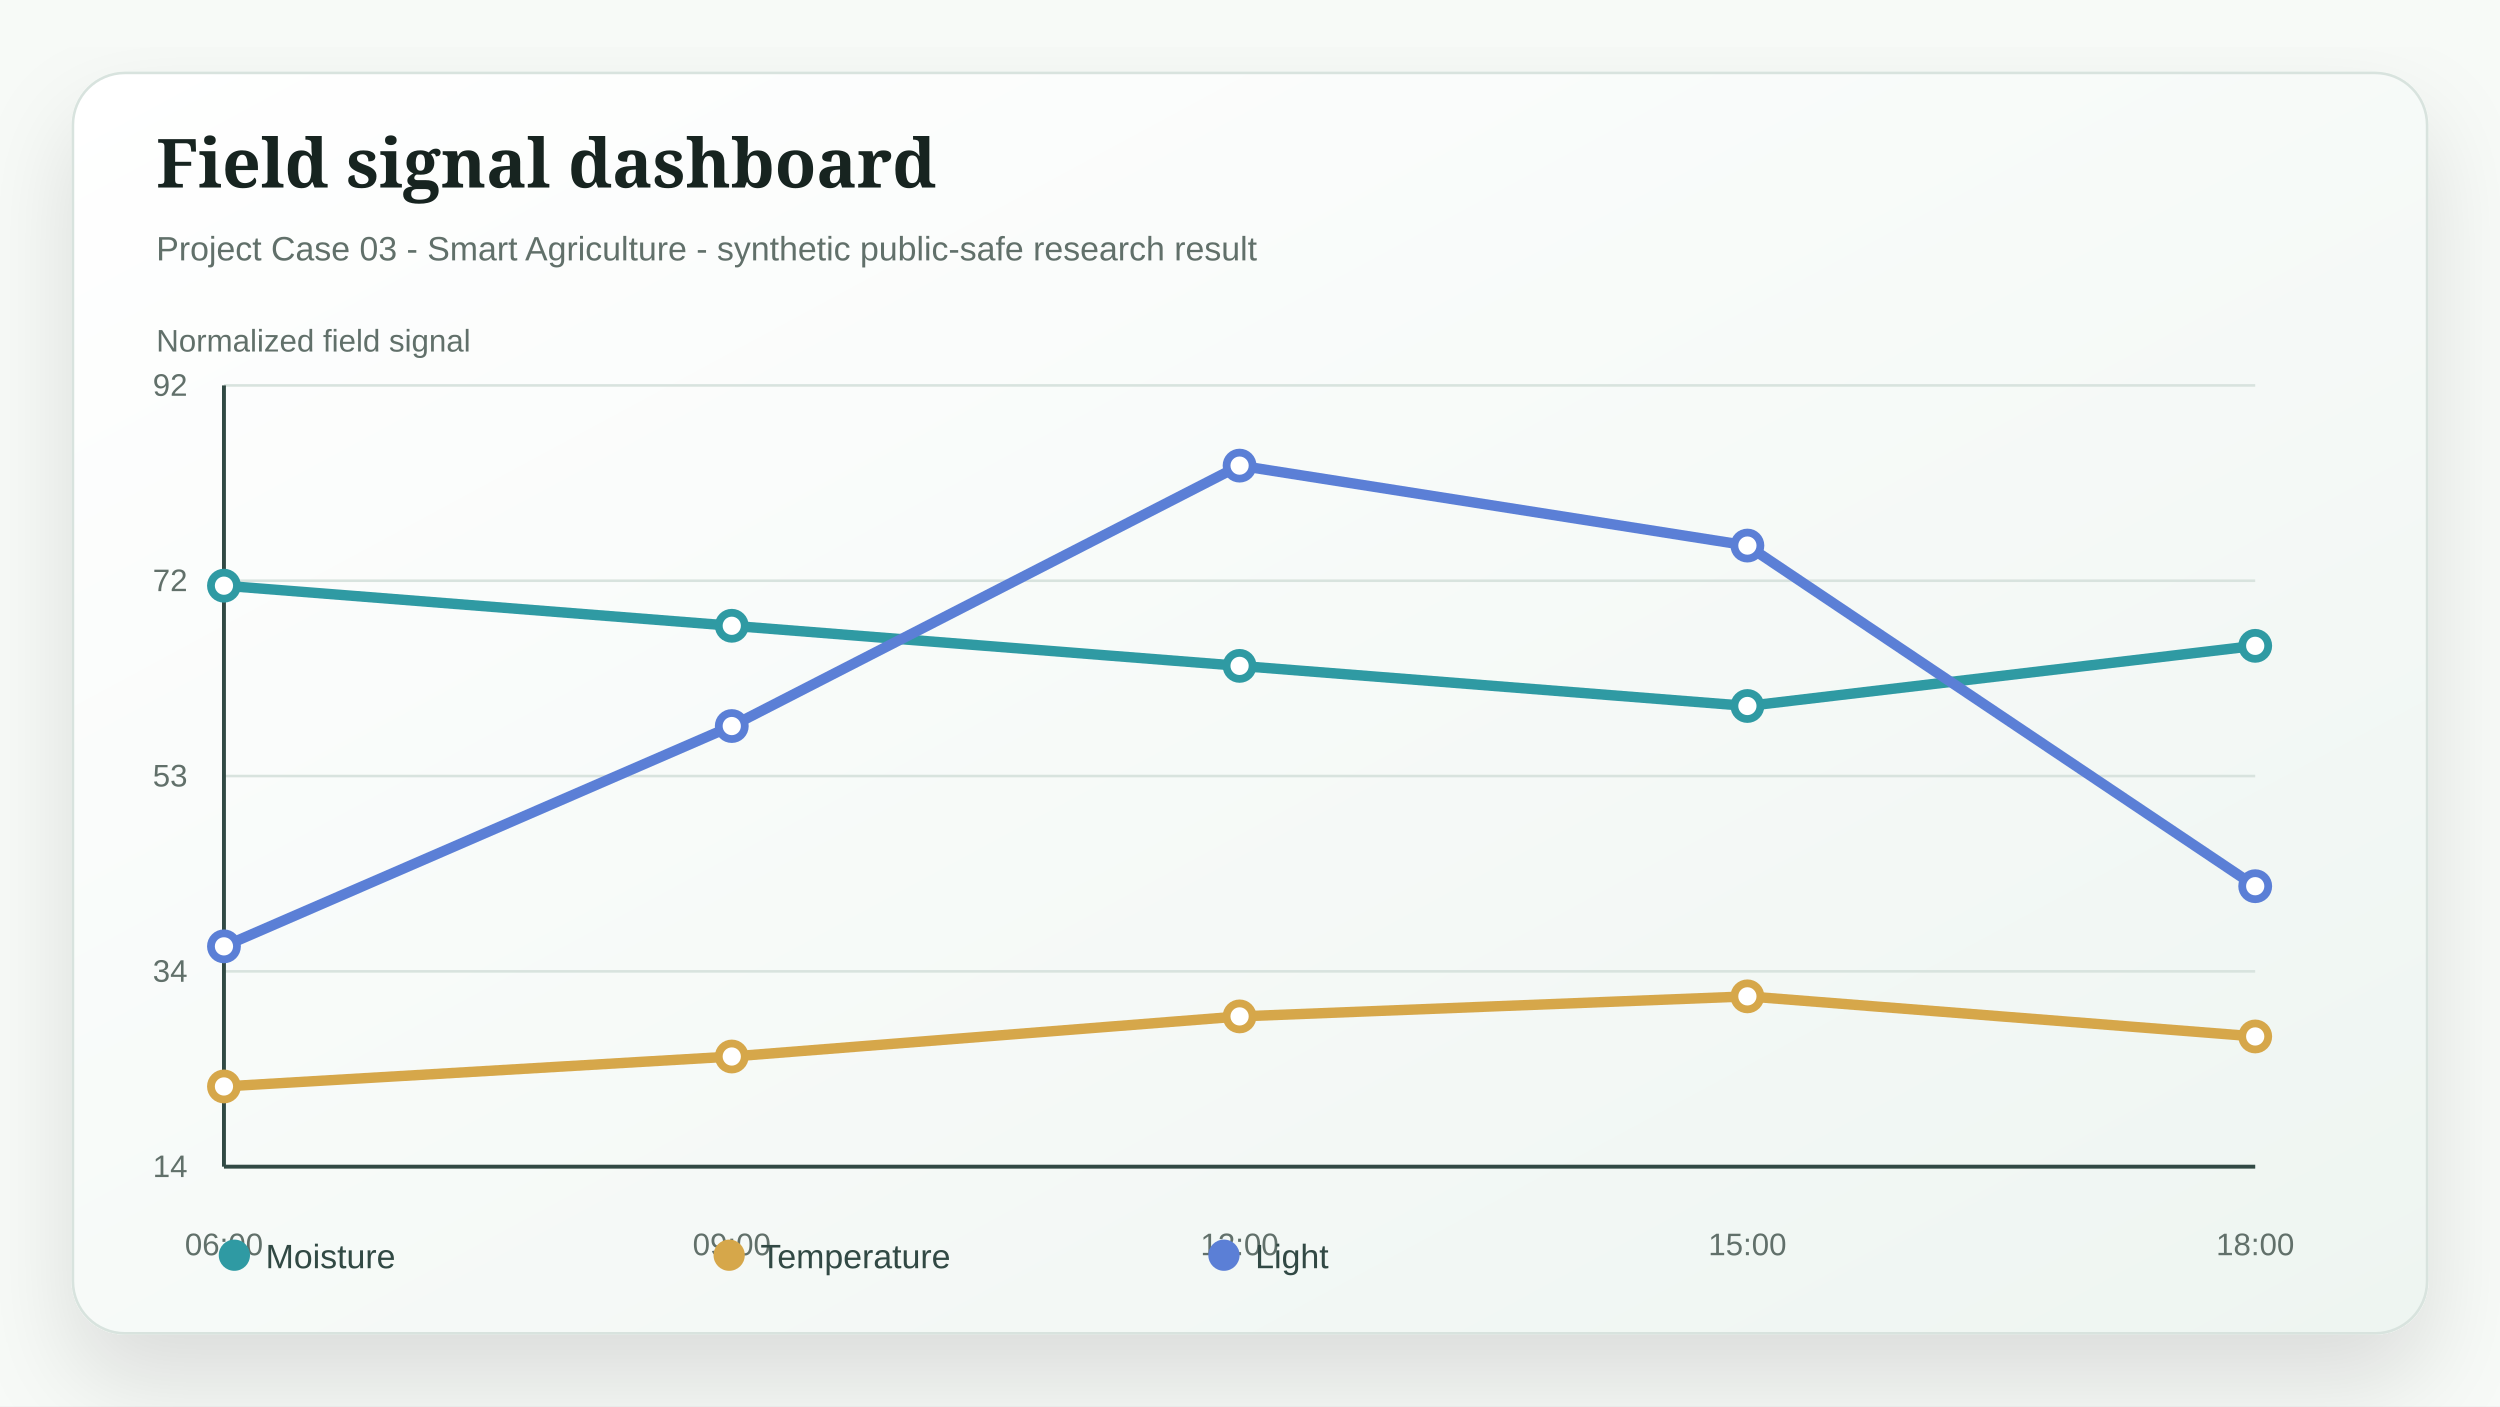
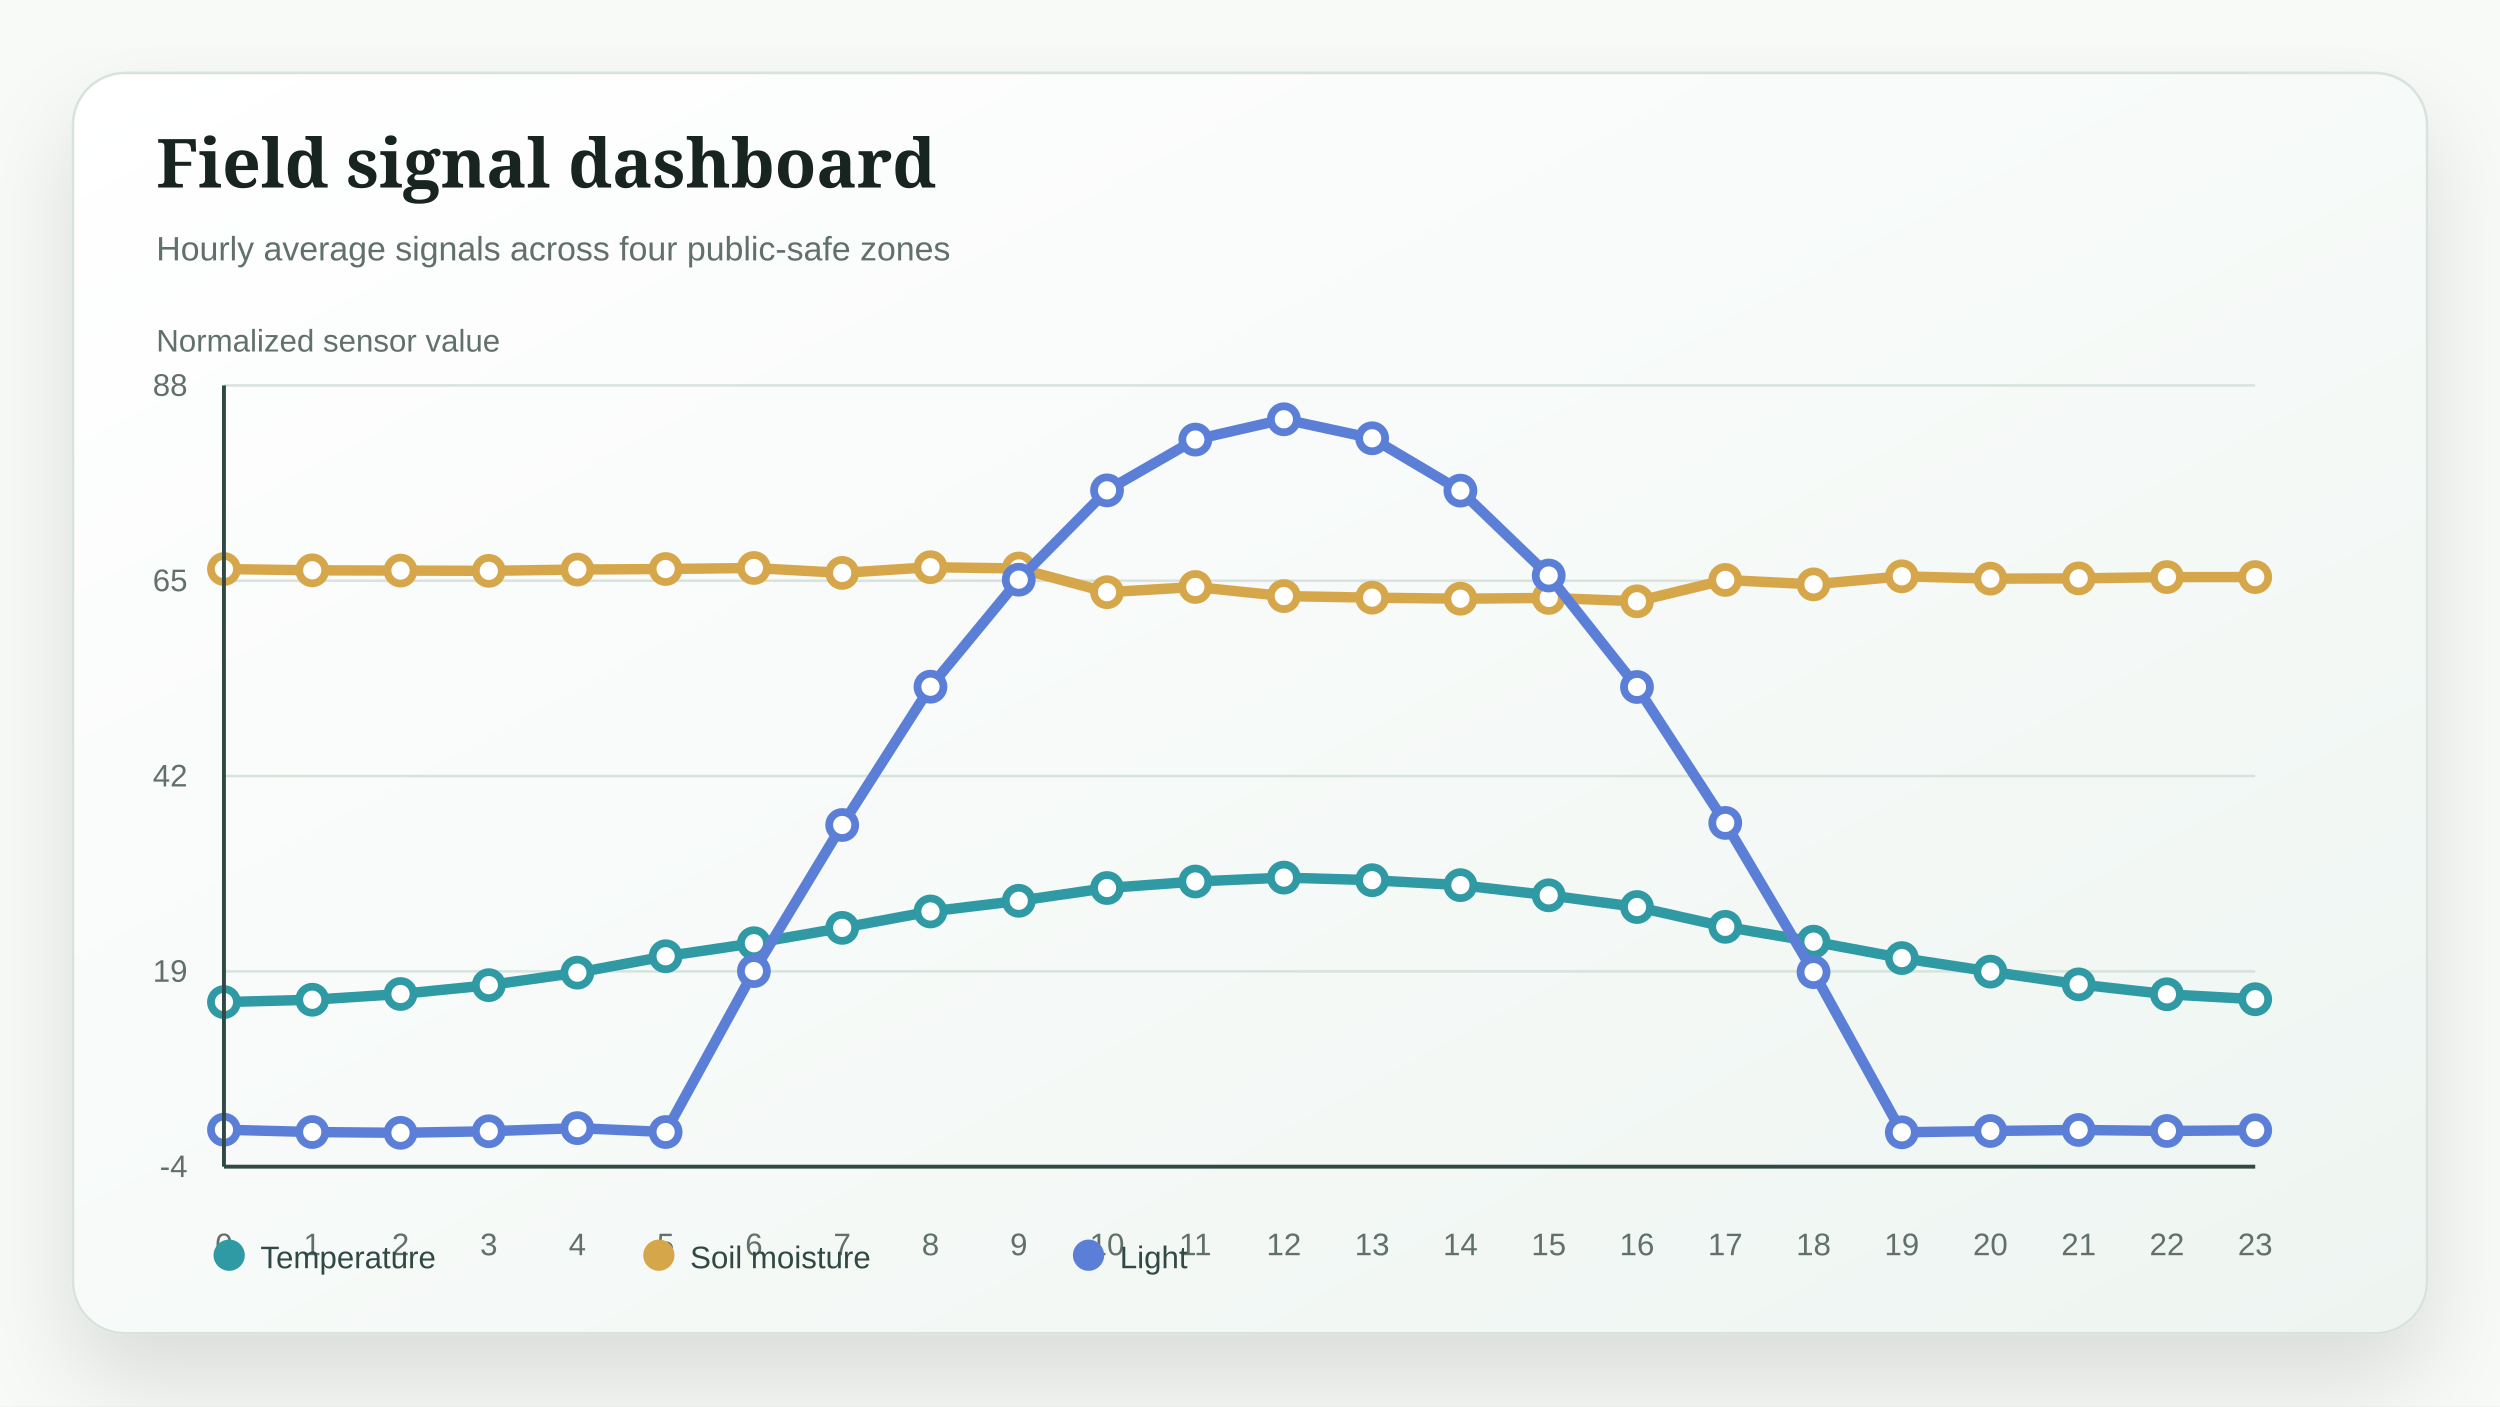
<svg xmlns="http://www.w3.org/2000/svg" width="960" height="540" viewBox="0 0 960 540" role="img" aria-labelledby="title desc">
  <defs>
    <filter id="softShadow" x="-20%" y="-20%" width="140%" height="140%">
      <feDropShadow dx="0" dy="18" stdDeviation="18" flood-color="#172420" flood-opacity="0.12" />
    </filter>
    <linearGradient id="paper" x1="0" y1="0" x2="1" y2="1">
      <stop offset="0" stop-color="#ffffff" />
      <stop offset="1" stop-color="#eef5f1" />
    </linearGradient>
  </defs>
  <rect width="960" height="540" fill="#f7faf7" />
  <rect x="28" y="28" width="904" height="484" rx="20" fill="url(#paper)" stroke="#d8e3de" filter="url(#softShadow)" />
  <text x="60" y="72" fill="#172420" font-family="Georgia, serif" font-size="26" font-weight="700">Field signal dashboard</text>
-   <text x="60" y="100" fill="#61706a" font-family="Arial, sans-serif" font-size="13">Project Case 03 - Smart Agriculture - synthetic public-safe research result</text>
+   <text x="60" y="100" fill="#61706a" font-family="Arial, sans-serif" font-size="13">Hourly average signals across four public-safe zones</text>
  <line x1="86" y1="148.0" x2="866" y2="148.0" stroke="#d8e3de" stroke-width="1" />
-   <text x="72" y="152.0" text-anchor="end" fill="#61706a" font-family="Arial" font-size="12">92</text>
+   <text x="72" y="152.0" text-anchor="end" fill="#61706a" font-family="Arial" font-size="12">88</text>
  <line x1="86" y1="223.0" x2="866" y2="223.0" stroke="#d8e3de" stroke-width="1" />
-   <text x="72" y="227.0" text-anchor="end" fill="#61706a" font-family="Arial" font-size="12">72</text>
+   <text x="72" y="227.0" text-anchor="end" fill="#61706a" font-family="Arial" font-size="12">65</text>
  <line x1="86" y1="298.0" x2="866" y2="298.0" stroke="#d8e3de" stroke-width="1" />
-   <text x="72" y="302.0" text-anchor="end" fill="#61706a" font-family="Arial" font-size="12">53</text>
+   <text x="72" y="302.0" text-anchor="end" fill="#61706a" font-family="Arial" font-size="12">42</text>
  <line x1="86" y1="373.0" x2="866" y2="373.0" stroke="#d8e3de" stroke-width="1" />
-   <text x="72" y="377.0" text-anchor="end" fill="#61706a" font-family="Arial" font-size="12">34</text>
+   <text x="72" y="377.0" text-anchor="end" fill="#61706a" font-family="Arial" font-size="12">19</text>
  <line x1="86" y1="448.0" x2="866" y2="448.0" stroke="#d8e3de" stroke-width="1" />
-   <text x="72" y="452.0" text-anchor="end" fill="#61706a" font-family="Arial" font-size="12">14</text>
-   <text x="86.0" y="482" text-anchor="middle" fill="#61706a" font-family="Arial" font-size="12">06:00</text>
-   <text x="281.0" y="482" text-anchor="middle" fill="#61706a" font-family="Arial" font-size="12">09:00</text>
-   <text x="476.0" y="482" text-anchor="middle" fill="#61706a" font-family="Arial" font-size="12">12:00</text>
-   <text x="671.0" y="482" text-anchor="middle" fill="#61706a" font-family="Arial" font-size="12">15:00</text>
-   <text x="866.0" y="482" text-anchor="middle" fill="#61706a" font-family="Arial" font-size="12">18:00</text>
+   <text x="72" y="452.0" text-anchor="end" fill="#61706a" font-family="Arial" font-size="12">-4</text>
+   <text x="86.0" y="482" text-anchor="middle" fill="#61706a" font-family="Arial" font-size="12">0</text>
+   <text x="119.9" y="482" text-anchor="middle" fill="#61706a" font-family="Arial" font-size="12">1</text>
+   <text x="153.8" y="482" text-anchor="middle" fill="#61706a" font-family="Arial" font-size="12">2</text>
+   <text x="187.7" y="482" text-anchor="middle" fill="#61706a" font-family="Arial" font-size="12">3</text>
+   <text x="221.7" y="482" text-anchor="middle" fill="#61706a" font-family="Arial" font-size="12">4</text>
+   <text x="255.6" y="482" text-anchor="middle" fill="#61706a" font-family="Arial" font-size="12">5</text>
+   <text x="289.5" y="482" text-anchor="middle" fill="#61706a" font-family="Arial" font-size="12">6</text>
+   <text x="323.4" y="482" text-anchor="middle" fill="#61706a" font-family="Arial" font-size="12">7</text>
+   <text x="357.3" y="482" text-anchor="middle" fill="#61706a" font-family="Arial" font-size="12">8</text>
+   <text x="391.2" y="482" text-anchor="middle" fill="#61706a" font-family="Arial" font-size="12">9</text>
+   <text x="425.1" y="482" text-anchor="middle" fill="#61706a" font-family="Arial" font-size="12">10</text>
+   <text x="459.0" y="482" text-anchor="middle" fill="#61706a" font-family="Arial" font-size="12">11</text>
+   <text x="493.0" y="482" text-anchor="middle" fill="#61706a" font-family="Arial" font-size="12">12</text>
+   <text x="526.9" y="482" text-anchor="middle" fill="#61706a" font-family="Arial" font-size="12">13</text>
+   <text x="560.8" y="482" text-anchor="middle" fill="#61706a" font-family="Arial" font-size="12">14</text>
+   <text x="594.7" y="482" text-anchor="middle" fill="#61706a" font-family="Arial" font-size="12">15</text>
+   <text x="628.6" y="482" text-anchor="middle" fill="#61706a" font-family="Arial" font-size="12">16</text>
+   <text x="662.5" y="482" text-anchor="middle" fill="#61706a" font-family="Arial" font-size="12">17</text>
+   <text x="696.4" y="482" text-anchor="middle" fill="#61706a" font-family="Arial" font-size="12">18</text>
+   <text x="730.3" y="482" text-anchor="middle" fill="#61706a" font-family="Arial" font-size="12">19</text>
+   <text x="764.3" y="482" text-anchor="middle" fill="#61706a" font-family="Arial" font-size="12">20</text>
+   <text x="798.2" y="482" text-anchor="middle" fill="#61706a" font-family="Arial" font-size="12">21</text>
+   <text x="832.1" y="482" text-anchor="middle" fill="#61706a" font-family="Arial" font-size="12">22</text>
+   <text x="866.0" y="482" text-anchor="middle" fill="#61706a" font-family="Arial" font-size="12">23</text>
+   <path d="M86.0,384.8 L119.9,383.9 L153.8,381.7 L187.7,378.3 L221.7,373.5 L255.6,367.2 L289.5,362.2 L323.4,356.3 L357.3,350.0 L391.2,345.9 L425.1,341.0 L459.0,338.5 L493.0,337.0 L526.9,338.0 L560.8,339.9 L594.7,343.8 L628.6,348.3 L662.5,355.9 L696.4,361.6 L730.3,367.9 L764.3,373.1 L798.2,378.0 L832.1,381.8 L866.0,383.7" fill="none" stroke="#2f9aa3" stroke-width="4" stroke-linecap="round" stroke-linejoin="round" />
+   <circle cx="86.0" cy="384.8" r="5" fill="#fff" stroke="#2f9aa3" stroke-width="3" />
+   <circle cx="119.9" cy="383.9" r="5" fill="#fff" stroke="#2f9aa3" stroke-width="3" />
+   <circle cx="153.8" cy="381.7" r="5" fill="#fff" stroke="#2f9aa3" stroke-width="3" />
+   <circle cx="187.7" cy="378.3" r="5" fill="#fff" stroke="#2f9aa3" stroke-width="3" />
+   <circle cx="221.7" cy="373.5" r="5" fill="#fff" stroke="#2f9aa3" stroke-width="3" />
+   <circle cx="255.6" cy="367.2" r="5" fill="#fff" stroke="#2f9aa3" stroke-width="3" />
+   <circle cx="289.5" cy="362.2" r="5" fill="#fff" stroke="#2f9aa3" stroke-width="3" />
+   <circle cx="323.4" cy="356.3" r="5" fill="#fff" stroke="#2f9aa3" stroke-width="3" />
+   <circle cx="357.3" cy="350.0" r="5" fill="#fff" stroke="#2f9aa3" stroke-width="3" />
+   <circle cx="391.2" cy="345.9" r="5" fill="#fff" stroke="#2f9aa3" stroke-width="3" />
+   <circle cx="425.1" cy="341.0" r="5" fill="#fff" stroke="#2f9aa3" stroke-width="3" />
+   <circle cx="459.0" cy="338.5" r="5" fill="#fff" stroke="#2f9aa3" stroke-width="3" />
+   <circle cx="493.0" cy="337.0" r="5" fill="#fff" stroke="#2f9aa3" stroke-width="3" />
+   <circle cx="526.9" cy="338.0" r="5" fill="#fff" stroke="#2f9aa3" stroke-width="3" />
+   <circle cx="560.8" cy="339.9" r="5" fill="#fff" stroke="#2f9aa3" stroke-width="3" />
+   <circle cx="594.7" cy="343.8" r="5" fill="#fff" stroke="#2f9aa3" stroke-width="3" />
+   <circle cx="628.6" cy="348.3" r="5" fill="#fff" stroke="#2f9aa3" stroke-width="3" />
+   <circle cx="662.5" cy="355.9" r="5" fill="#fff" stroke="#2f9aa3" stroke-width="3" />
+   <circle cx="696.4" cy="361.6" r="5" fill="#fff" stroke="#2f9aa3" stroke-width="3" />
+   <circle cx="730.3" cy="367.9" r="5" fill="#fff" stroke="#2f9aa3" stroke-width="3" />
+   <circle cx="764.3" cy="373.1" r="5" fill="#fff" stroke="#2f9aa3" stroke-width="3" />
+   <circle cx="798.2" cy="378.0" r="5" fill="#fff" stroke="#2f9aa3" stroke-width="3" />
+   <circle cx="832.1" cy="381.8" r="5" fill="#fff" stroke="#2f9aa3" stroke-width="3" />
+   <circle cx="866.0" cy="383.7" r="5" fill="#fff" stroke="#2f9aa3" stroke-width="3" />
+   <circle cx="88" cy="482" r="6" fill="#2f9aa3" />
+   <text x="100" y="487" fill="#314944" font-family="Arial" font-size="12">Temperature</text>
+   <path d="M86.0,218.5 L119.9,219.0 L153.8,219.1 L187.7,219.2 L221.7,218.7 L255.6,218.5 L289.5,218.1 L323.4,220.0 L357.3,217.8 L391.2,218.3 L425.1,227.4 L459.0,225.4 L493.0,228.9 L526.9,229.5 L560.8,229.9 L594.7,229.6 L628.6,230.9 L662.5,222.7 L696.4,224.4 L730.3,221.3 L764.3,222.2 L798.2,222.1 L832.1,221.6 L866.0,221.6" fill="none" stroke="#d6a74a" stroke-width="4" stroke-linecap="round" stroke-linejoin="round" />
+   <circle cx="86.0" cy="218.5" r="5" fill="#fff" stroke="#d6a74a" stroke-width="3" />
+   <circle cx="119.9" cy="219.0" r="5" fill="#fff" stroke="#d6a74a" stroke-width="3" />
+   <circle cx="153.8" cy="219.1" r="5" fill="#fff" stroke="#d6a74a" stroke-width="3" />
+   <circle cx="187.7" cy="219.2" r="5" fill="#fff" stroke="#d6a74a" stroke-width="3" />
+   <circle cx="221.7" cy="218.7" r="5" fill="#fff" stroke="#d6a74a" stroke-width="3" />
+   <circle cx="255.6" cy="218.5" r="5" fill="#fff" stroke="#d6a74a" stroke-width="3" />
+   <circle cx="289.5" cy="218.1" r="5" fill="#fff" stroke="#d6a74a" stroke-width="3" />
+   <circle cx="323.4" cy="220.0" r="5" fill="#fff" stroke="#d6a74a" stroke-width="3" />
+   <circle cx="357.3" cy="217.8" r="5" fill="#fff" stroke="#d6a74a" stroke-width="3" />
+   <circle cx="391.2" cy="218.3" r="5" fill="#fff" stroke="#d6a74a" stroke-width="3" />
+   <circle cx="425.1" cy="227.4" r="5" fill="#fff" stroke="#d6a74a" stroke-width="3" />
+   <circle cx="459.0" cy="225.4" r="5" fill="#fff" stroke="#d6a74a" stroke-width="3" />
+   <circle cx="493.0" cy="228.9" r="5" fill="#fff" stroke="#d6a74a" stroke-width="3" />
+   <circle cx="526.9" cy="229.5" r="5" fill="#fff" stroke="#d6a74a" stroke-width="3" />
+   <circle cx="560.8" cy="229.9" r="5" fill="#fff" stroke="#d6a74a" stroke-width="3" />
+   <circle cx="594.7" cy="229.6" r="5" fill="#fff" stroke="#d6a74a" stroke-width="3" />
+   <circle cx="628.6" cy="230.9" r="5" fill="#fff" stroke="#d6a74a" stroke-width="3" />
+   <circle cx="662.5" cy="222.7" r="5" fill="#fff" stroke="#d6a74a" stroke-width="3" />
+   <circle cx="696.4" cy="224.4" r="5" fill="#fff" stroke="#d6a74a" stroke-width="3" />
+   <circle cx="730.3" cy="221.3" r="5" fill="#fff" stroke="#d6a74a" stroke-width="3" />
+   <circle cx="764.3" cy="222.2" r="5" fill="#fff" stroke="#d6a74a" stroke-width="3" />
+   <circle cx="798.2" cy="222.1" r="5" fill="#fff" stroke="#d6a74a" stroke-width="3" />
+   <circle cx="832.1" cy="221.6" r="5" fill="#fff" stroke="#d6a74a" stroke-width="3" />
+   <circle cx="866.0" cy="221.6" r="5" fill="#fff" stroke="#d6a74a" stroke-width="3" />
+   <circle cx="253" cy="482" r="6" fill="#d6a74a" />
+   <text x="265" y="487" fill="#314944" font-family="Arial" font-size="12">Soil moisture</text>
+   <path d="M86.0,433.8 L119.9,434.7 L153.8,435.0 L187.7,434.4 L221.7,433.2 L255.6,434.7 L289.5,372.9 L323.4,316.8 L357.3,263.7 L391.2,222.6 L425.1,188.3 L459.0,168.8 L493.0,161.0 L526.9,168.3 L560.8,188.4 L594.7,221.0 L628.6,263.8 L662.5,316.0 L696.4,373.3 L730.3,434.8 L764.3,434.3 L798.2,433.9 L832.1,434.3 L866.0,434.0" fill="none" stroke="#5b7fd6" stroke-width="4" stroke-linecap="round" stroke-linejoin="round" />
+   <circle cx="86.0" cy="433.8" r="5" fill="#fff" stroke="#5b7fd6" stroke-width="3" />
+   <circle cx="119.9" cy="434.7" r="5" fill="#fff" stroke="#5b7fd6" stroke-width="3" />
+   <circle cx="153.8" cy="435.0" r="5" fill="#fff" stroke="#5b7fd6" stroke-width="3" />
+   <circle cx="187.7" cy="434.4" r="5" fill="#fff" stroke="#5b7fd6" stroke-width="3" />
+   <circle cx="221.7" cy="433.2" r="5" fill="#fff" stroke="#5b7fd6" stroke-width="3" />
+   <circle cx="255.6" cy="434.7" r="5" fill="#fff" stroke="#5b7fd6" stroke-width="3" />
+   <circle cx="289.5" cy="372.9" r="5" fill="#fff" stroke="#5b7fd6" stroke-width="3" />
+   <circle cx="323.4" cy="316.8" r="5" fill="#fff" stroke="#5b7fd6" stroke-width="3" />
+   <circle cx="357.3" cy="263.7" r="5" fill="#fff" stroke="#5b7fd6" stroke-width="3" />
+   <circle cx="391.2" cy="222.6" r="5" fill="#fff" stroke="#5b7fd6" stroke-width="3" />
+   <circle cx="425.1" cy="188.3" r="5" fill="#fff" stroke="#5b7fd6" stroke-width="3" />
+   <circle cx="459.0" cy="168.8" r="5" fill="#fff" stroke="#5b7fd6" stroke-width="3" />
+   <circle cx="493.0" cy="161.0" r="5" fill="#fff" stroke="#5b7fd6" stroke-width="3" />
+   <circle cx="526.9" cy="168.3" r="5" fill="#fff" stroke="#5b7fd6" stroke-width="3" />
+   <circle cx="560.8" cy="188.4" r="5" fill="#fff" stroke="#5b7fd6" stroke-width="3" />
+   <circle cx="594.7" cy="221.0" r="5" fill="#fff" stroke="#5b7fd6" stroke-width="3" />
+   <circle cx="628.6" cy="263.8" r="5" fill="#fff" stroke="#5b7fd6" stroke-width="3" />
+   <circle cx="662.5" cy="316.0" r="5" fill="#fff" stroke="#5b7fd6" stroke-width="3" />
+   <circle cx="696.4" cy="373.3" r="5" fill="#fff" stroke="#5b7fd6" stroke-width="3" />
+   <circle cx="730.3" cy="434.8" r="5" fill="#fff" stroke="#5b7fd6" stroke-width="3" />
+   <circle cx="764.3" cy="434.3" r="5" fill="#fff" stroke="#5b7fd6" stroke-width="3" />
+   <circle cx="798.2" cy="433.9" r="5" fill="#fff" stroke="#5b7fd6" stroke-width="3" />
+   <circle cx="832.1" cy="434.3" r="5" fill="#fff" stroke="#5b7fd6" stroke-width="3" />
+   <circle cx="866.0" cy="434.0" r="5" fill="#fff" stroke="#5b7fd6" stroke-width="3" />
+   <circle cx="418" cy="482" r="6" fill="#5b7fd6" />
+   <text x="430" y="487" fill="#314944" font-family="Arial" font-size="12">Light</text>
  <line x1="86" y1="448" x2="866" y2="448" stroke="#314944" stroke-width="1.5" />
  <line x1="86" y1="148" x2="86" y2="448" stroke="#314944" stroke-width="1.5" />
-   <path d="M86.0,224.9 L281.0,240.3 L476.0,255.7 L671.0,271.1 L866.0,248.0" fill="none" stroke="#2f9aa3" stroke-width="4" stroke-linecap="round" stroke-linejoin="round" />
-   <circle cx="86.0" cy="224.9" r="5" fill="#fff" stroke="#2f9aa3" stroke-width="3" />
-   <circle cx="281.0" cy="240.3" r="5" fill="#fff" stroke="#2f9aa3" stroke-width="3" />
-   <circle cx="476.0" cy="255.7" r="5" fill="#fff" stroke="#2f9aa3" stroke-width="3" />
-   <circle cx="671.0" cy="271.1" r="5" fill="#fff" stroke="#2f9aa3" stroke-width="3" />
-   <circle cx="866.0" cy="248.0" r="5" fill="#fff" stroke="#2f9aa3" stroke-width="3" />
-   <path d="M86.0,417.2 L281.0,405.7 L476.0,390.3 L671.0,382.6 L866.0,398.0" fill="none" stroke="#d6a74a" stroke-width="4" stroke-linecap="round" stroke-linejoin="round" />
-   <circle cx="86.0" cy="417.2" r="5" fill="#fff" stroke="#d6a74a" stroke-width="3" />
-   <circle cx="281.0" cy="405.7" r="5" fill="#fff" stroke="#d6a74a" stroke-width="3" />
-   <circle cx="476.0" cy="390.3" r="5" fill="#fff" stroke="#d6a74a" stroke-width="3" />
-   <circle cx="671.0" cy="382.6" r="5" fill="#fff" stroke="#d6a74a" stroke-width="3" />
-   <circle cx="866.0" cy="398.0" r="5" fill="#fff" stroke="#d6a74a" stroke-width="3" />
-   <path d="M86.0,363.4 L281.0,278.8 L476.0,178.8 L671.0,209.5 L866.0,340.3" fill="none" stroke="#5b7fd6" stroke-width="4" stroke-linecap="round" stroke-linejoin="round" />
-   <circle cx="86.0" cy="363.4" r="5" fill="#fff" stroke="#5b7fd6" stroke-width="3" />
-   <circle cx="281.0" cy="278.8" r="5" fill="#fff" stroke="#5b7fd6" stroke-width="3" />
-   <circle cx="476.0" cy="178.8" r="5" fill="#fff" stroke="#5b7fd6" stroke-width="3" />
-   <circle cx="671.0" cy="209.5" r="5" fill="#fff" stroke="#5b7fd6" stroke-width="3" />
-   <circle cx="866.0" cy="340.3" r="5" fill="#fff" stroke="#5b7fd6" stroke-width="3" />
-   <circle cx="90" cy="482" r="6" fill="#2f9aa3" />
-   <text x="102" y="487" fill="#314944" font-family="Arial" font-size="13">Moisture</text>
-   <circle cx="280" cy="482" r="6" fill="#d6a74a" />
-   <text x="292" y="487" fill="#314944" font-family="Arial" font-size="13">Temperature</text>
-   <circle cx="470" cy="482" r="6" fill="#5b7fd6" />
-   <text x="482" y="487" fill="#314944" font-family="Arial" font-size="13">Light</text>
-   <text x="60" y="135" fill="#61706a" font-family="Arial" font-size="12">Normalized field signal</text>
+   <text x="60" y="135" fill="#61706a" font-family="Arial" font-size="12">Normalized sensor value</text>
</svg>
